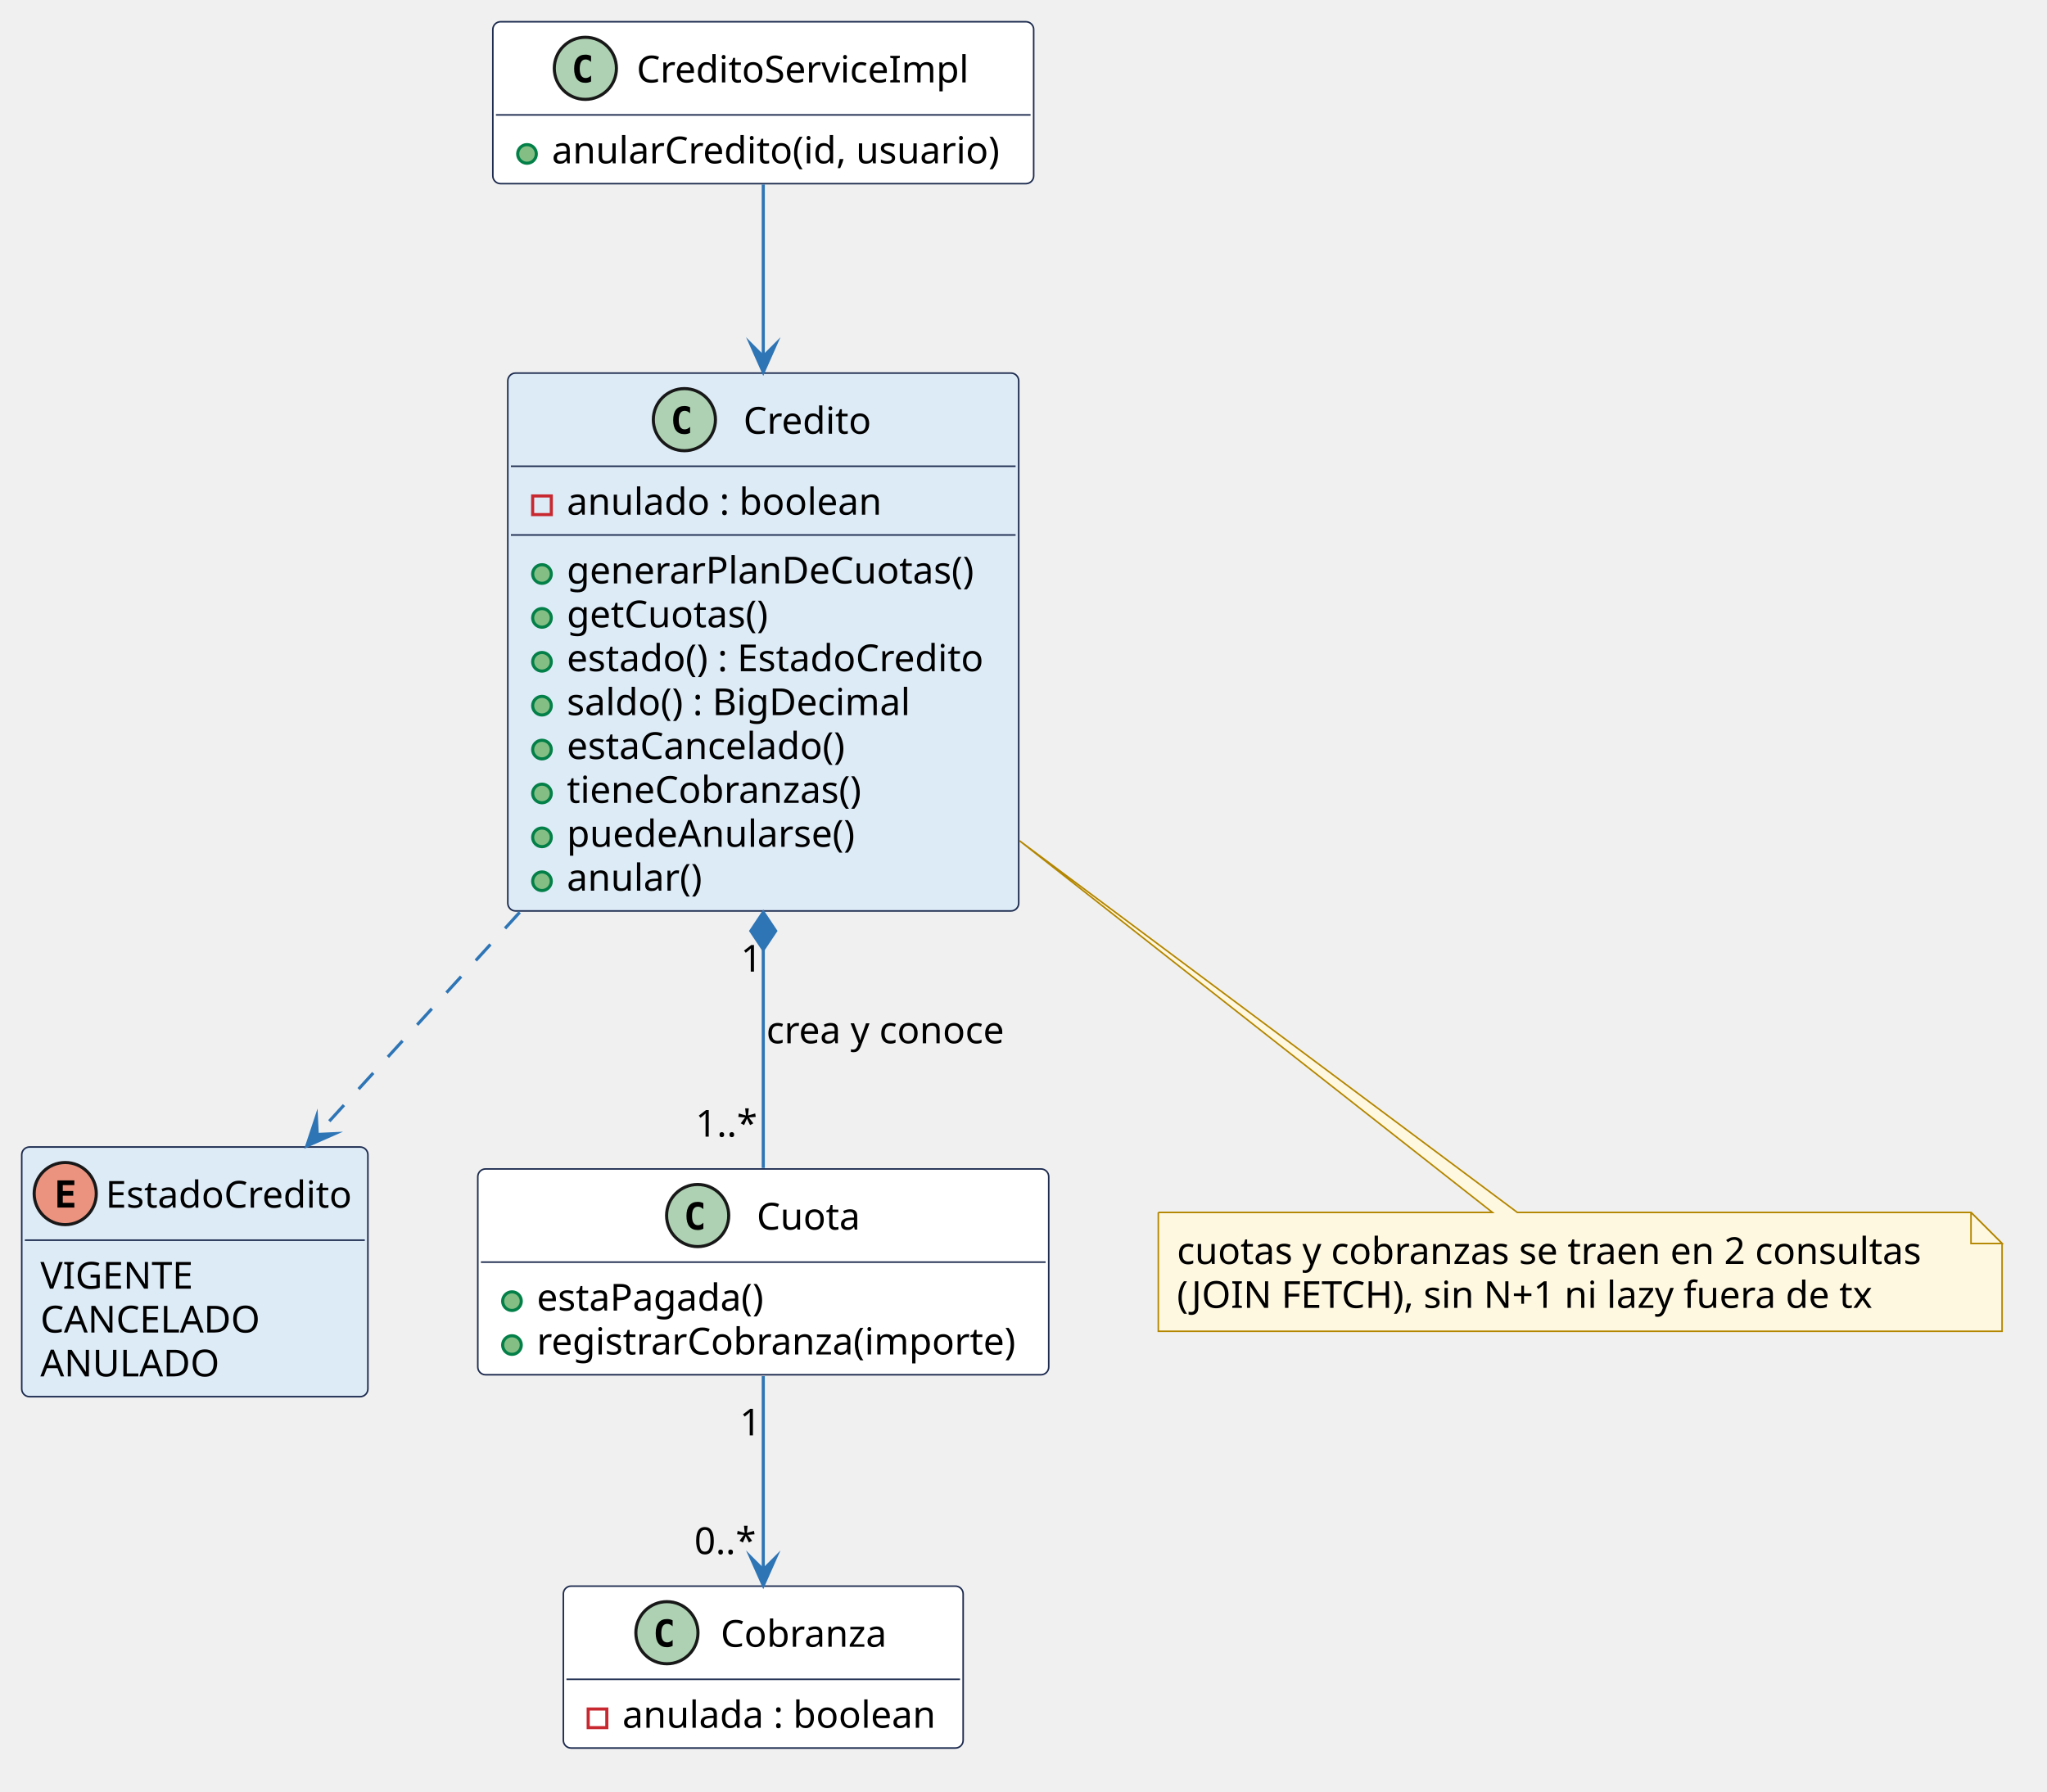
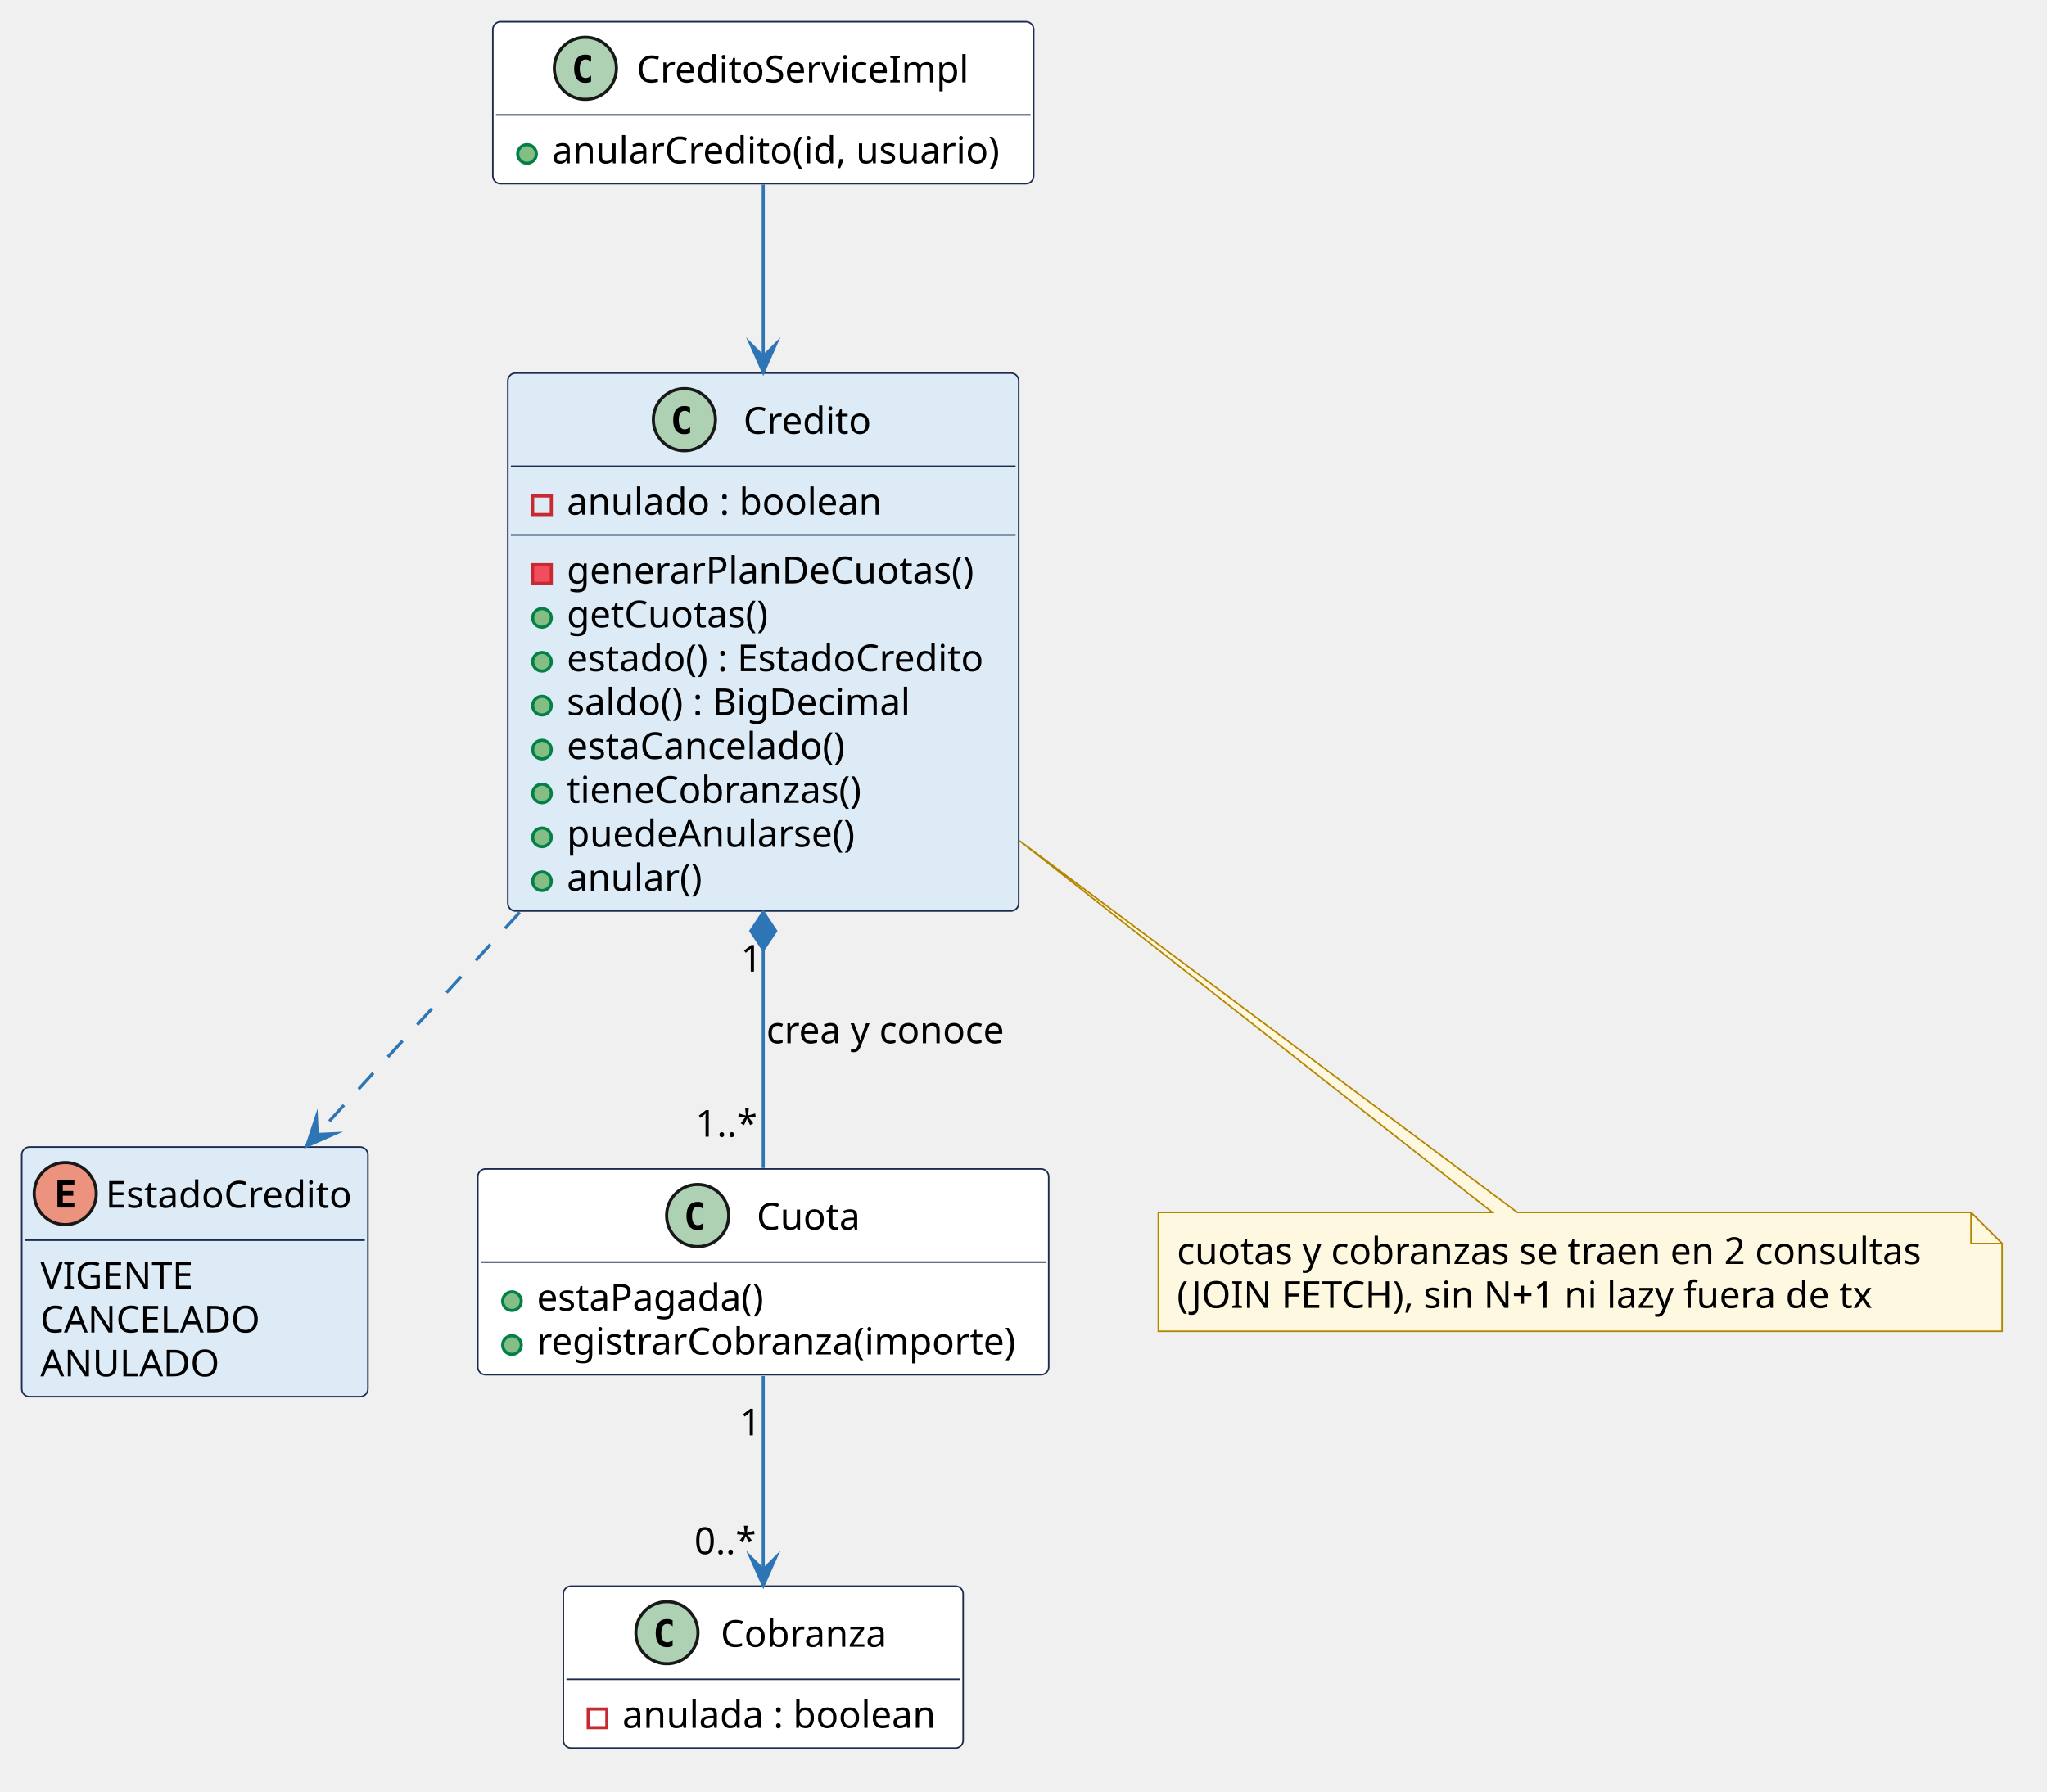
<svg xmlns="http://www.w3.org/2000/svg" version="1.1" data-diagram-type="CLASS" style="width:659px;height:577px;background:#FFFFFF;" width="659px" height="577px" viewBox="0 0 659 577" zoomAndPan="magnify" preserveAspectRatio="none" contentStyleType="text/css">
  <defs />
  <g font-family="sans-serif" lengthAdjust="spacing">
    <g class="entity" data-qualified-name="EstadoCredito" id="ent0001" data-source-line="15">
      <rect x="7" y="369.33" width="111.439" height="80.398" fill="#DDEBF7" style="stroke:#1D2B4F;stroke-width:0.5;" rx="2.5" ry="2.5" />
      <ellipse cx="21" cy="384.33" rx="10" ry="10" fill="#EB937F" style="stroke:#181818;stroke-width:1;" />
      <path d="M23.934,388.83 L18.484,388.83 L18.484,380.082 L23.934,380.082 L23.934,381.605 L20.213,381.605 L20.213,383.492 L23.582,383.492 L23.582,385.016 L20.213,385.016 L20.213,387.307 L23.934,387.307 Z " fill="#000" />
      <text x="34" y="388.865" fill="#000" font-size="12" textLength="81.439" font-family="Calibri">EstadoCredito</text>
      <line x1="8" y1="399.33" x2="117.439" y2="399.33" style="stroke:#1D2B4F;stroke-width:0.5;" />
      <text x="13" y="414.932" fill="#000" font-size="12" textLength="49.436" font-family="Calibri">VIGENTE</text>
      <text x="13" y="429.064" fill="#000" font-size="12" textLength="73.242" font-family="Calibri">CANCELADO</text>
      <text x="13" y="443.197" fill="#000" font-size="12" textLength="58.447" font-family="Calibri">ANULADO</text>
    </g>
    <g class="entity" data-qualified-name="Credito" id="ent0002" data-source-line="20">
      <rect x="163.48" y="120.13" width="164.477" height="173.195" fill="#DDEBF7" style="stroke:#1D2B4F;stroke-width:0.5;" rx="2.5" ry="2.5" />
      <ellipse cx="220.329" cy="135.13" rx="10" ry="10" fill="#ADD1B2" style="stroke:#181818;stroke-width:1;" />
      <path d="M222.163,139.378 Q221.752,139.589 221.301,139.694 Q220.85,139.8 220.352,139.8 Q218.583,139.8 217.651,138.634 Q216.719,137.468 216.719,135.265 Q216.719,133.056 217.651,131.89 Q218.583,130.724 220.352,130.724 Q220.85,130.724 221.307,130.829 Q221.764,130.935 222.163,131.146 L222.163,133.068 Q221.717,132.657 221.298,132.467 Q220.879,132.276 220.434,132.276 Q219.485,132.276 219.001,133.029 Q218.518,133.782 218.518,135.265 Q218.518,136.741 219.001,137.494 Q219.485,138.247 220.434,138.247 Q220.879,138.247 221.298,138.057 Q221.717,137.866 222.163,137.456 Z " fill="#000" />
      <text x="239.329" y="139.665" fill="#000" font-size="12" textLength="42.779" font-family="Calibri">Credito</text>
      <line x1="164.48" y1="150.13" x2="326.957" y2="150.13" style="stroke:#1D2B4F;stroke-width:0.5;" />
      <g data-visibility-modifier="PRIVATE_FIELD">
        <rect x="171.48" y="159.696" width="6" height="6" fill="none" style="stroke:#C82930;stroke-width:1;" />
      </g>
      <text x="182.48" y="165.732" fill="#000" font-size="12" textLength="104.455" font-family="Calibri">anulado : boolean</text>
      <line x1="164.48" y1="172.263" x2="326.957" y2="172.263" style="stroke:#1D2B4F;stroke-width:0.5;" />
-       <g data-visibility-modifier="PUBLIC_METHOD">
-         <ellipse cx="174.48" cy="184.829" rx="3" ry="3" fill="#84BE84" style="stroke:#038048;stroke-width:1;" />
+       <g data-visibility-modifier="PRIVATE_METHOD">
+         <rect x="171.48" y="181.829" width="6" height="6" fill="#F24D5C" style="stroke:#C82930;stroke-width:1;" />
      </g>
      <text x="182.48" y="187.864" fill="#000" font-size="12" textLength="132.756" font-family="Calibri">generarPlanDeCuotas()</text>
      <g data-visibility-modifier="PUBLIC_METHOD">
        <ellipse cx="174.48" cy="198.962" rx="3" ry="3" fill="#84BE84" style="stroke:#038048;stroke-width:1;" />
      </g>
      <text x="182.48" y="201.997" fill="#000" font-size="12" textLength="66.814" font-family="Calibri">getCuotas()</text>
      <g data-visibility-modifier="PUBLIC_METHOD">
        <ellipse cx="174.48" cy="213.095" rx="3" ry="3" fill="#84BE84" style="stroke:#038048;stroke-width:1;" />
      </g>
      <text x="182.48" y="216.13" fill="#000" font-size="12" textLength="139.477" font-family="Calibri">estado() : EstadoCredito</text>
      <g data-visibility-modifier="PUBLIC_METHOD">
        <ellipse cx="174.48" cy="227.228" rx="3" ry="3" fill="#84BE84" style="stroke:#038048;stroke-width:1;" />
      </g>
      <text x="182.48" y="230.263" fill="#000" font-size="12" textLength="114.773" font-family="Calibri">saldo() : BigDecimal</text>
      <g data-visibility-modifier="PUBLIC_METHOD">
        <ellipse cx="174.48" cy="241.36" rx="3" ry="3" fill="#84BE84" style="stroke:#038048;stroke-width:1;" />
      </g>
      <text x="182.48" y="244.396" fill="#000" font-size="12" textLength="91.951" font-family="Calibri">estaCancelado()</text>
      <g data-visibility-modifier="PUBLIC_METHOD">
        <ellipse cx="174.48" cy="255.493" rx="3" ry="3" fill="#84BE84" style="stroke:#038048;stroke-width:1;" />
      </g>
      <text x="182.48" y="258.528" fill="#000" font-size="12" textLength="98.414" font-family="Calibri">tieneCobranzas()</text>
      <g data-visibility-modifier="PUBLIC_METHOD">
        <ellipse cx="174.48" cy="269.626" rx="3" ry="3" fill="#84BE84" style="stroke:#038048;stroke-width:1;" />
      </g>
      <text x="182.48" y="272.661" fill="#000" font-size="12" textLength="94.711" font-family="Calibri">puedeAnularse()</text>
      <g data-visibility-modifier="PUBLIC_METHOD">
        <ellipse cx="174.48" cy="283.759" rx="3" ry="3" fill="#84BE84" style="stroke:#038048;stroke-width:1;" />
      </g>
      <text x="182.48" y="286.794" fill="#000" font-size="12" textLength="44.332" font-family="Calibri">anular()</text>
    </g>
    <g class="entity" data-qualified-name="Cuota" id="ent0003" data-source-line="31">
      <rect x="153.82" y="376.4" width="183.801" height="66.266" fill="#FFF" style="stroke:#1D2B4F;stroke-width:0.5;" rx="2.5" ry="2.5" />
      <ellipse cx="224.602" cy="391.4" rx="10" ry="10" fill="#ADD1B2" style="stroke:#181818;stroke-width:1;" />
      <path d="M226.436,395.648 Q226.026,395.859 225.575,395.964 Q225.124,396.07 224.626,396.07 Q222.856,396.07 221.924,394.904 Q220.993,393.738 220.993,391.535 Q220.993,389.326 221.924,388.16 Q222.856,386.994 224.626,386.994 Q225.124,386.994 225.581,387.099 Q226.038,387.205 226.436,387.416 L226.436,389.338 Q225.991,388.927 225.572,388.737 Q225.153,388.546 224.708,388.546 Q223.758,388.546 223.275,389.299 Q222.792,390.052 222.792,391.535 Q222.792,393.011 223.275,393.764 Q223.758,394.517 224.708,394.517 Q225.153,394.517 225.572,394.327 Q225.991,394.136 226.436,393.726 Z " fill="#000" />
      <text x="243.602" y="395.935" fill="#000" font-size="12" textLength="34.236" font-family="Calibri">Cuota</text>
      <line x1="154.82" y1="406.4" x2="336.621" y2="406.4" style="stroke:#1D2B4F;stroke-width:0.5;" />
      <g data-visibility-modifier="PUBLIC_METHOD">
        <ellipse cx="164.82" cy="418.966" rx="3" ry="3" fill="#84BE84" style="stroke:#038048;stroke-width:1;" />
      </g>
      <text x="172.82" y="422.002" fill="#000" font-size="12" textLength="73.271" font-family="Calibri">estaPagada()</text>
      <g data-visibility-modifier="PUBLIC_METHOD">
        <ellipse cx="164.82" cy="433.099" rx="3" ry="3" fill="#84BE84" style="stroke:#038048;stroke-width:1;" />
      </g>
      <text x="172.82" y="436.134" fill="#000" font-size="12" textLength="158.801" font-family="Calibri">registrarCobranza(importe)</text>
    </g>
    <g class="entity" data-qualified-name="Cobranza" id="ent0004" data-source-line="35">
      <rect x="181.36" y="510.73" width="128.711" height="52.133" fill="#FFF" style="stroke:#1D2B4F;stroke-width:0.5;" rx="2.5" ry="2.5" />
      <ellipse cx="214.707" cy="525.73" rx="10" ry="10" fill="#ADD1B2" style="stroke:#181818;stroke-width:1;" />
      <path d="M216.541,529.978 Q216.131,530.189 215.68,530.294 Q215.229,530.4 214.731,530.4 Q212.961,530.4 212.03,529.234 Q211.098,528.068 211.098,525.865 Q211.098,523.656 212.03,522.49 Q212.961,521.324 214.731,521.324 Q215.229,521.324 215.686,521.429 Q216.143,521.535 216.541,521.746 L216.541,523.668 Q216.096,523.257 215.677,523.067 Q215.258,522.876 214.813,522.876 Q213.864,522.876 213.38,523.629 Q212.897,524.382 212.897,525.865 Q212.897,527.341 213.38,528.094 Q213.864,528.847 214.813,528.847 Q215.258,528.847 215.677,528.657 Q216.096,528.466 216.541,528.056 Z " fill="#000" />
      <text x="232.007" y="530.265" fill="#000" font-size="12" textLength="55.717" font-family="Calibri">Cobranza</text>
      <line x1="182.36" y1="540.73" x2="309.071" y2="540.73" style="stroke:#1D2B4F;stroke-width:0.5;" />
      <g data-visibility-modifier="PRIVATE_FIELD">
        <rect x="189.36" y="550.296" width="6" height="6" fill="none" style="stroke:#C82930;stroke-width:1;" />
      </g>
      <text x="200.36" y="556.332" fill="#000" font-size="12" textLength="103.711" font-family="Calibri">anulada : boolean</text>
    </g>
    <g class="entity" data-qualified-name="CreditoServiceImpl" id="ent0005" data-source-line="38">
      <rect x="158.66" y="7" width="174.115" height="52.133" fill="#FFF" style="stroke:#1D2B4F;stroke-width:0.5;" rx="2.5" ry="2.5" />
      <ellipse cx="188.448" cy="22" rx="10" ry="10" fill="#ADD1B2" style="stroke:#181818;stroke-width:1;" />
      <path d="M190.282,26.248 Q189.872,26.459 189.42,26.564 Q188.969,26.67 188.471,26.67 Q186.702,26.67 185.77,25.504 Q184.838,24.338 184.838,22.135 Q184.838,19.926 185.77,18.76 Q186.702,17.594 188.471,17.594 Q188.969,17.594 189.426,17.699 Q189.883,17.805 190.282,18.016 L190.282,19.938 Q189.836,19.527 189.418,19.337 Q188.999,19.146 188.553,19.146 Q187.604,19.146 187.121,19.899 Q186.637,20.652 186.637,22.135 Q186.637,23.611 187.121,24.364 Q187.604,25.117 188.553,25.117 Q188.999,25.117 189.418,24.927 Q189.836,24.736 190.282,24.326 Z " fill="#000" />
      <text x="204.956" y="26.535" fill="#000" font-size="12" textLength="109.031" font-family="Calibri">CreditoServiceImpl</text>
      <line x1="159.66" y1="37" x2="331.775" y2="37" style="stroke:#1D2B4F;stroke-width:0.5;" />
      <g data-visibility-modifier="PUBLIC_METHOD">
        <ellipse cx="169.66" cy="49.566" rx="3" ry="3" fill="#84BE84" style="stroke:#038048;stroke-width:1;" />
      </g>
      <text x="177.66" y="52.602" fill="#000" font-size="12" textLength="149.115" font-family="Calibri">anularCredito(id, usuario)</text>
    </g>
    <g class="entity" data-qualified-name="GMN10" id="ent0011" data-source-line="46">
      <path d="M372.9,390.4 L372.9,428.666 A0,0 0 0 0 372.9,428.666 L644.535,428.666 A0,0 0 0 0 644.535,428.666 L644.535,400.4 L634.535,390.4 L488.48,390.4 L328.21,270.71 L480.48,390.4 L372.9,390.4 A0,0 0 0 0 372.9,390.4" style="stroke:#B38600;stroke-width:0.5;" fill="#FFF8E1" />
      <path d="M634.535,390.4 L634.535,400.4 L644.535,400.4 L634.535,390.4" style="stroke:#B38600;stroke-width:0.5;" fill="#FFF8E1" />
      <text x="378.9" y="407.002" fill="#000" font-size="12" textLength="250.635" font-family="Calibri">cuotas y cobranzas se traen en 2 consultas</text>
      <text x="378.9" y="421.134" fill="#000" font-size="12" textLength="238.354" font-family="Calibri">(JOIN FETCH), sin N+1 ni lazy fuera de tx</text>
    </g>
    <g class="link" data-entity-1="ent0005" data-entity-2="ent0002" id="lnk6" data-source-line="41" data-link-type="dependency">
      <path d="M245.72,59.4 C245.72,75.62 245.72,92.72 245.72,114.83" style="stroke:#2E75B6;stroke-width:1;" fill="none" id="CreditoServiceImpl-to-Credito" codeLine="41" />
      <polygon points="245.72,119.83,249.72,110.83,245.72,114.83,241.72,110.83,245.72,119.83" fill="#2E75B6" style="stroke:#2E75B6;stroke-width:1;stroke-linejoin:miter;stroke-miterlimit:10;" />
    </g>
    <g class="link" data-entity-1="ent0002" data-entity-2="ent0003" id="lnk7" data-source-line="42" data-link-type="composition">
      <path d="M245.72,305.76 C245.72,334.93 245.72,353.74 245.72,376.09" style="stroke:#2E75B6;stroke-width:1;" fill="none" id="Credito-backto-Cuota" codeLine="42" />
      <polygon points="245.72,293.76,241.72,299.76,245.72,305.76,249.72,299.76,245.72,293.76" fill="#2E75B6" style="stroke:#2E75B6;stroke-width:1;stroke-linejoin:miter;stroke-miterlimit:10;" />
      <text x="246.72" y="335.932" fill="#000" font-size="12" textLength="79.4" font-family="Calibri">crea y conoce</text>
      <text x="238.465" y="312.86" fill="#000" font-size="12" font-family="Calibri">1</text>
      <text x="223.906" y="365.995" fill="#000" font-size="12" textLength="20.965" font-family="Calibri">1..*</text>
    </g>
    <g class="link" data-entity-1="ent0003" data-entity-2="ent0004" id="lnk8" data-source-line="43" data-link-type="dependency">
      <path d="M245.72,443.11 C245.72,464.14 245.72,486.08 245.72,505.49" style="stroke:#2E75B6;stroke-width:1;" fill="none" id="Cuota-to-Cobranza" codeLine="43" />
      <polygon points="245.72,510.49,249.72,501.49,245.72,505.49,241.72,501.49,245.72,510.49" fill="#2E75B6" style="stroke:#2E75B6;stroke-width:1;stroke-linejoin:miter;stroke-miterlimit:10;" />
      <text x="238.129" y="462.205" fill="#000" font-size="12" font-family="Calibri">1</text>
      <text x="223.52" y="500.405" fill="#000" font-size="12" textLength="20.965" font-family="Calibri">0..*</text>
    </g>
    <g class="link" data-entity-1="ent0002" data-entity-2="ent0001" id="lnk9" data-source-line="44" data-link-type="dependency">
      <path d="M167.31,293.76 C143.45,319.95 121.737,343.763 102.127,365.293" style="stroke:#2E75B6;stroke-width:1;stroke-dasharray:7,7;" fill="none" id="Credito-to-EstadoCredito" codeLine="44" />
      <polygon points="98.76,368.99,107.778,365.03,102.127,365.293,101.863,359.643,98.76,368.99" fill="#2E75B6" style="stroke:#2E75B6;stroke-width:1;stroke-linejoin:miter;stroke-miterlimit:10;" />
    </g>
  </g>
</svg>
